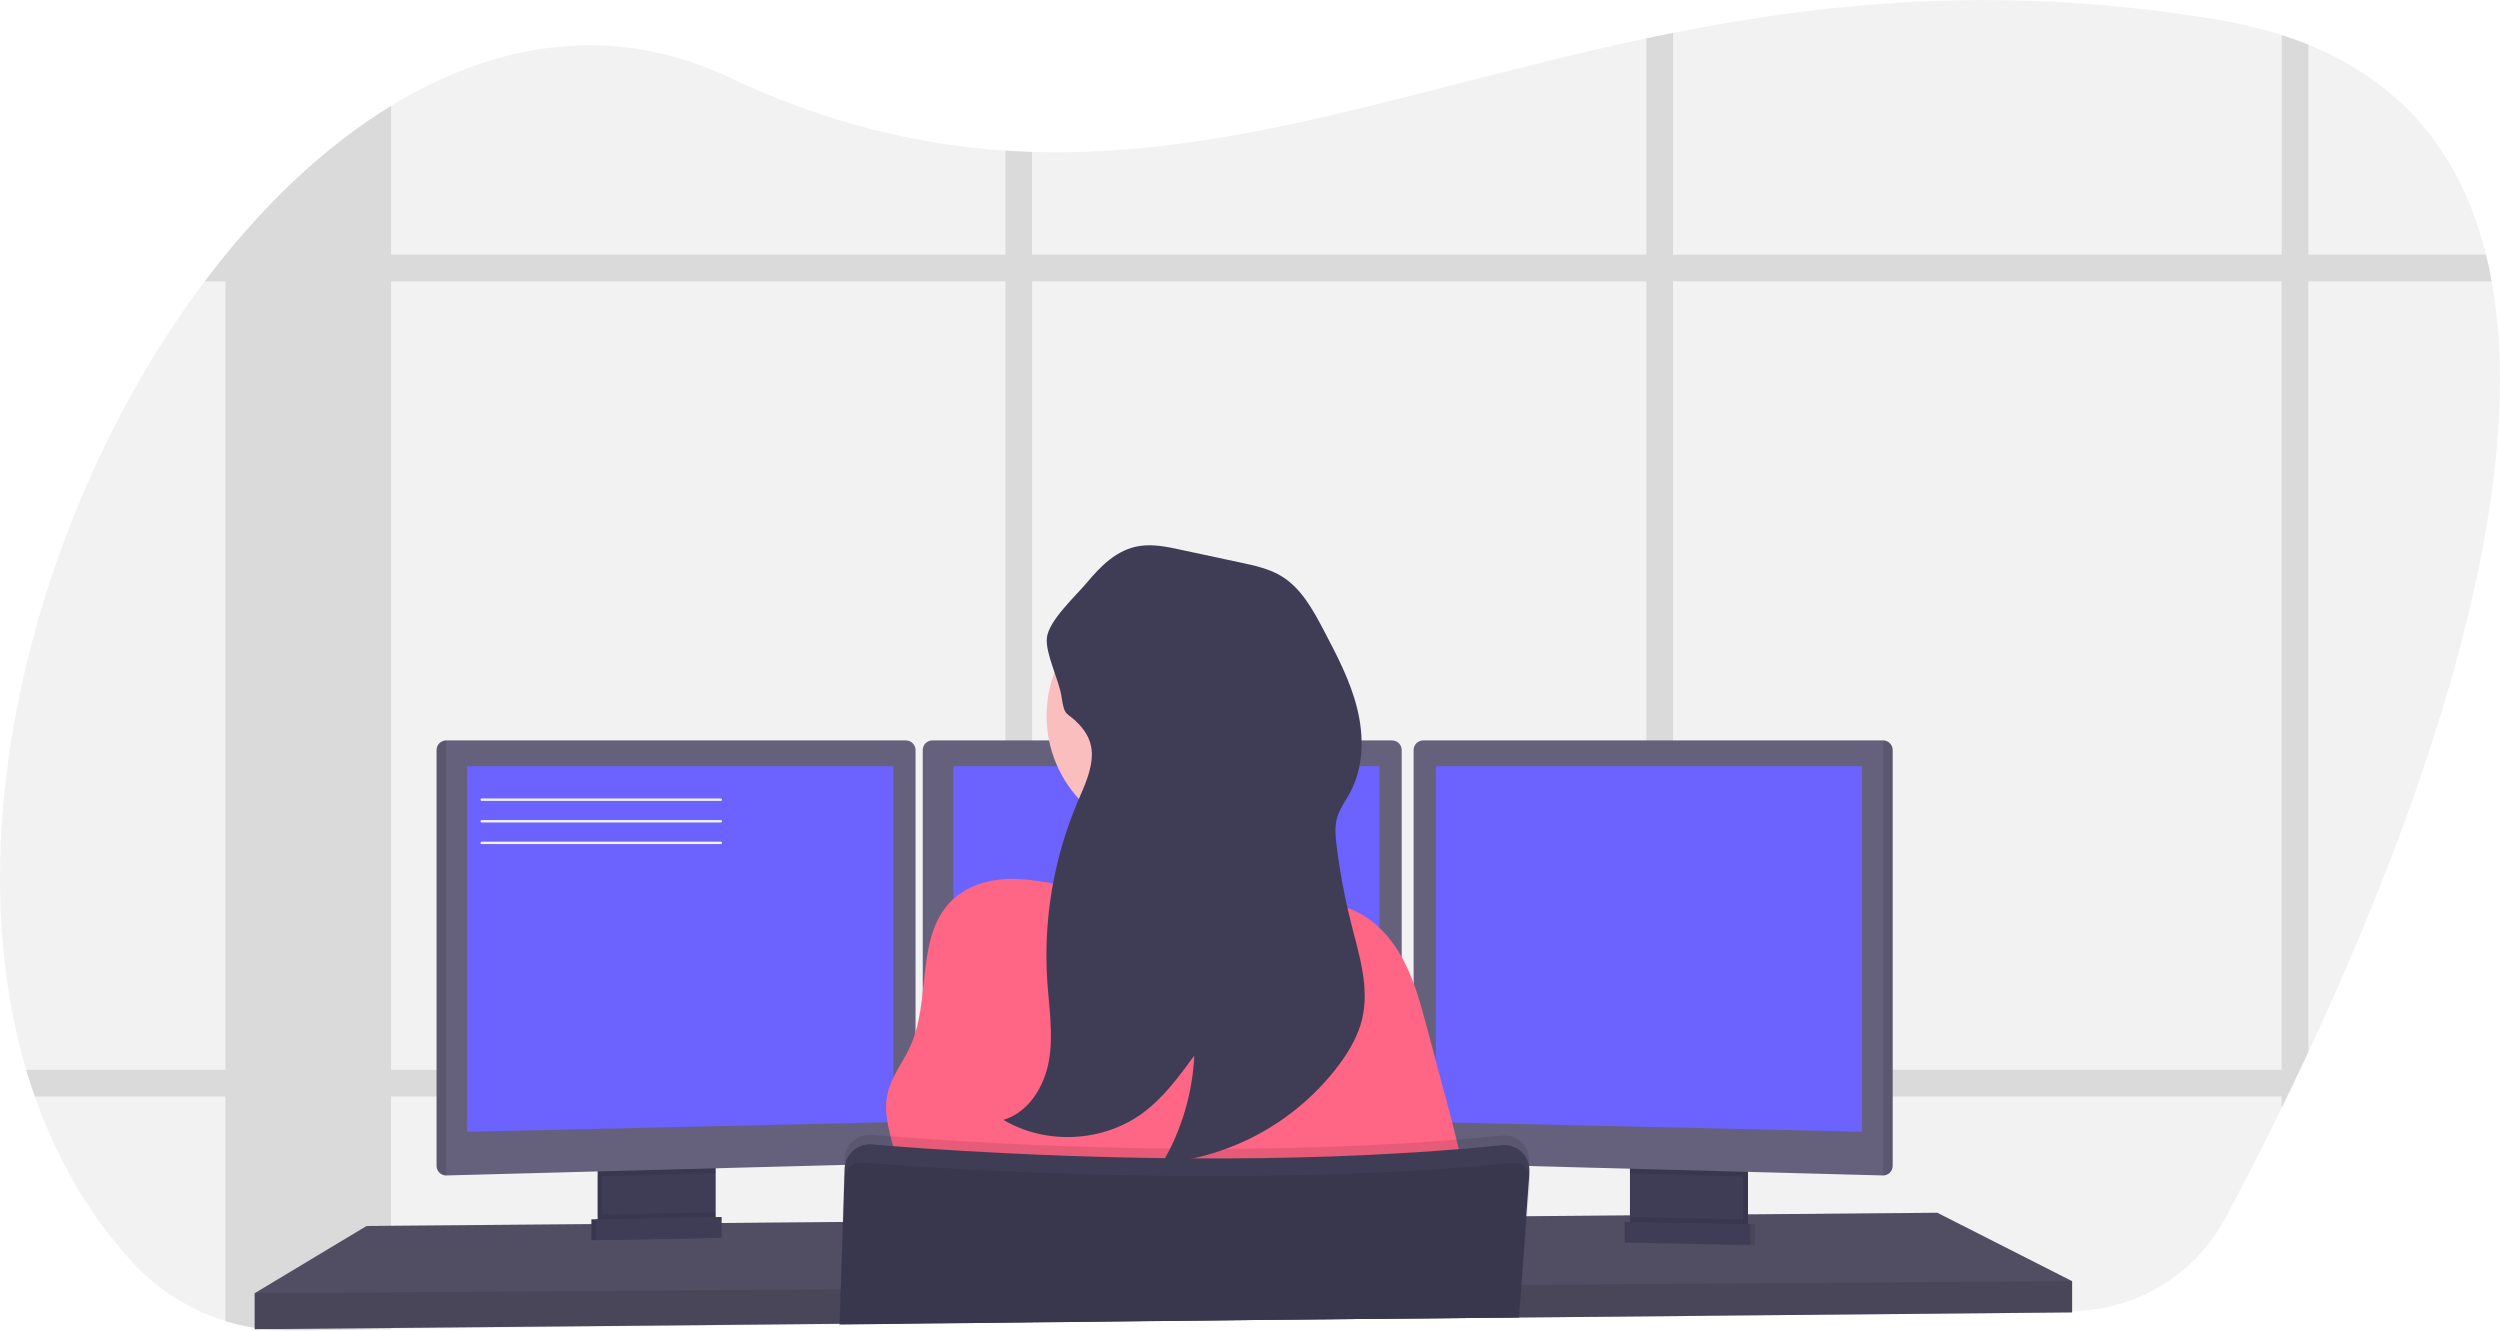
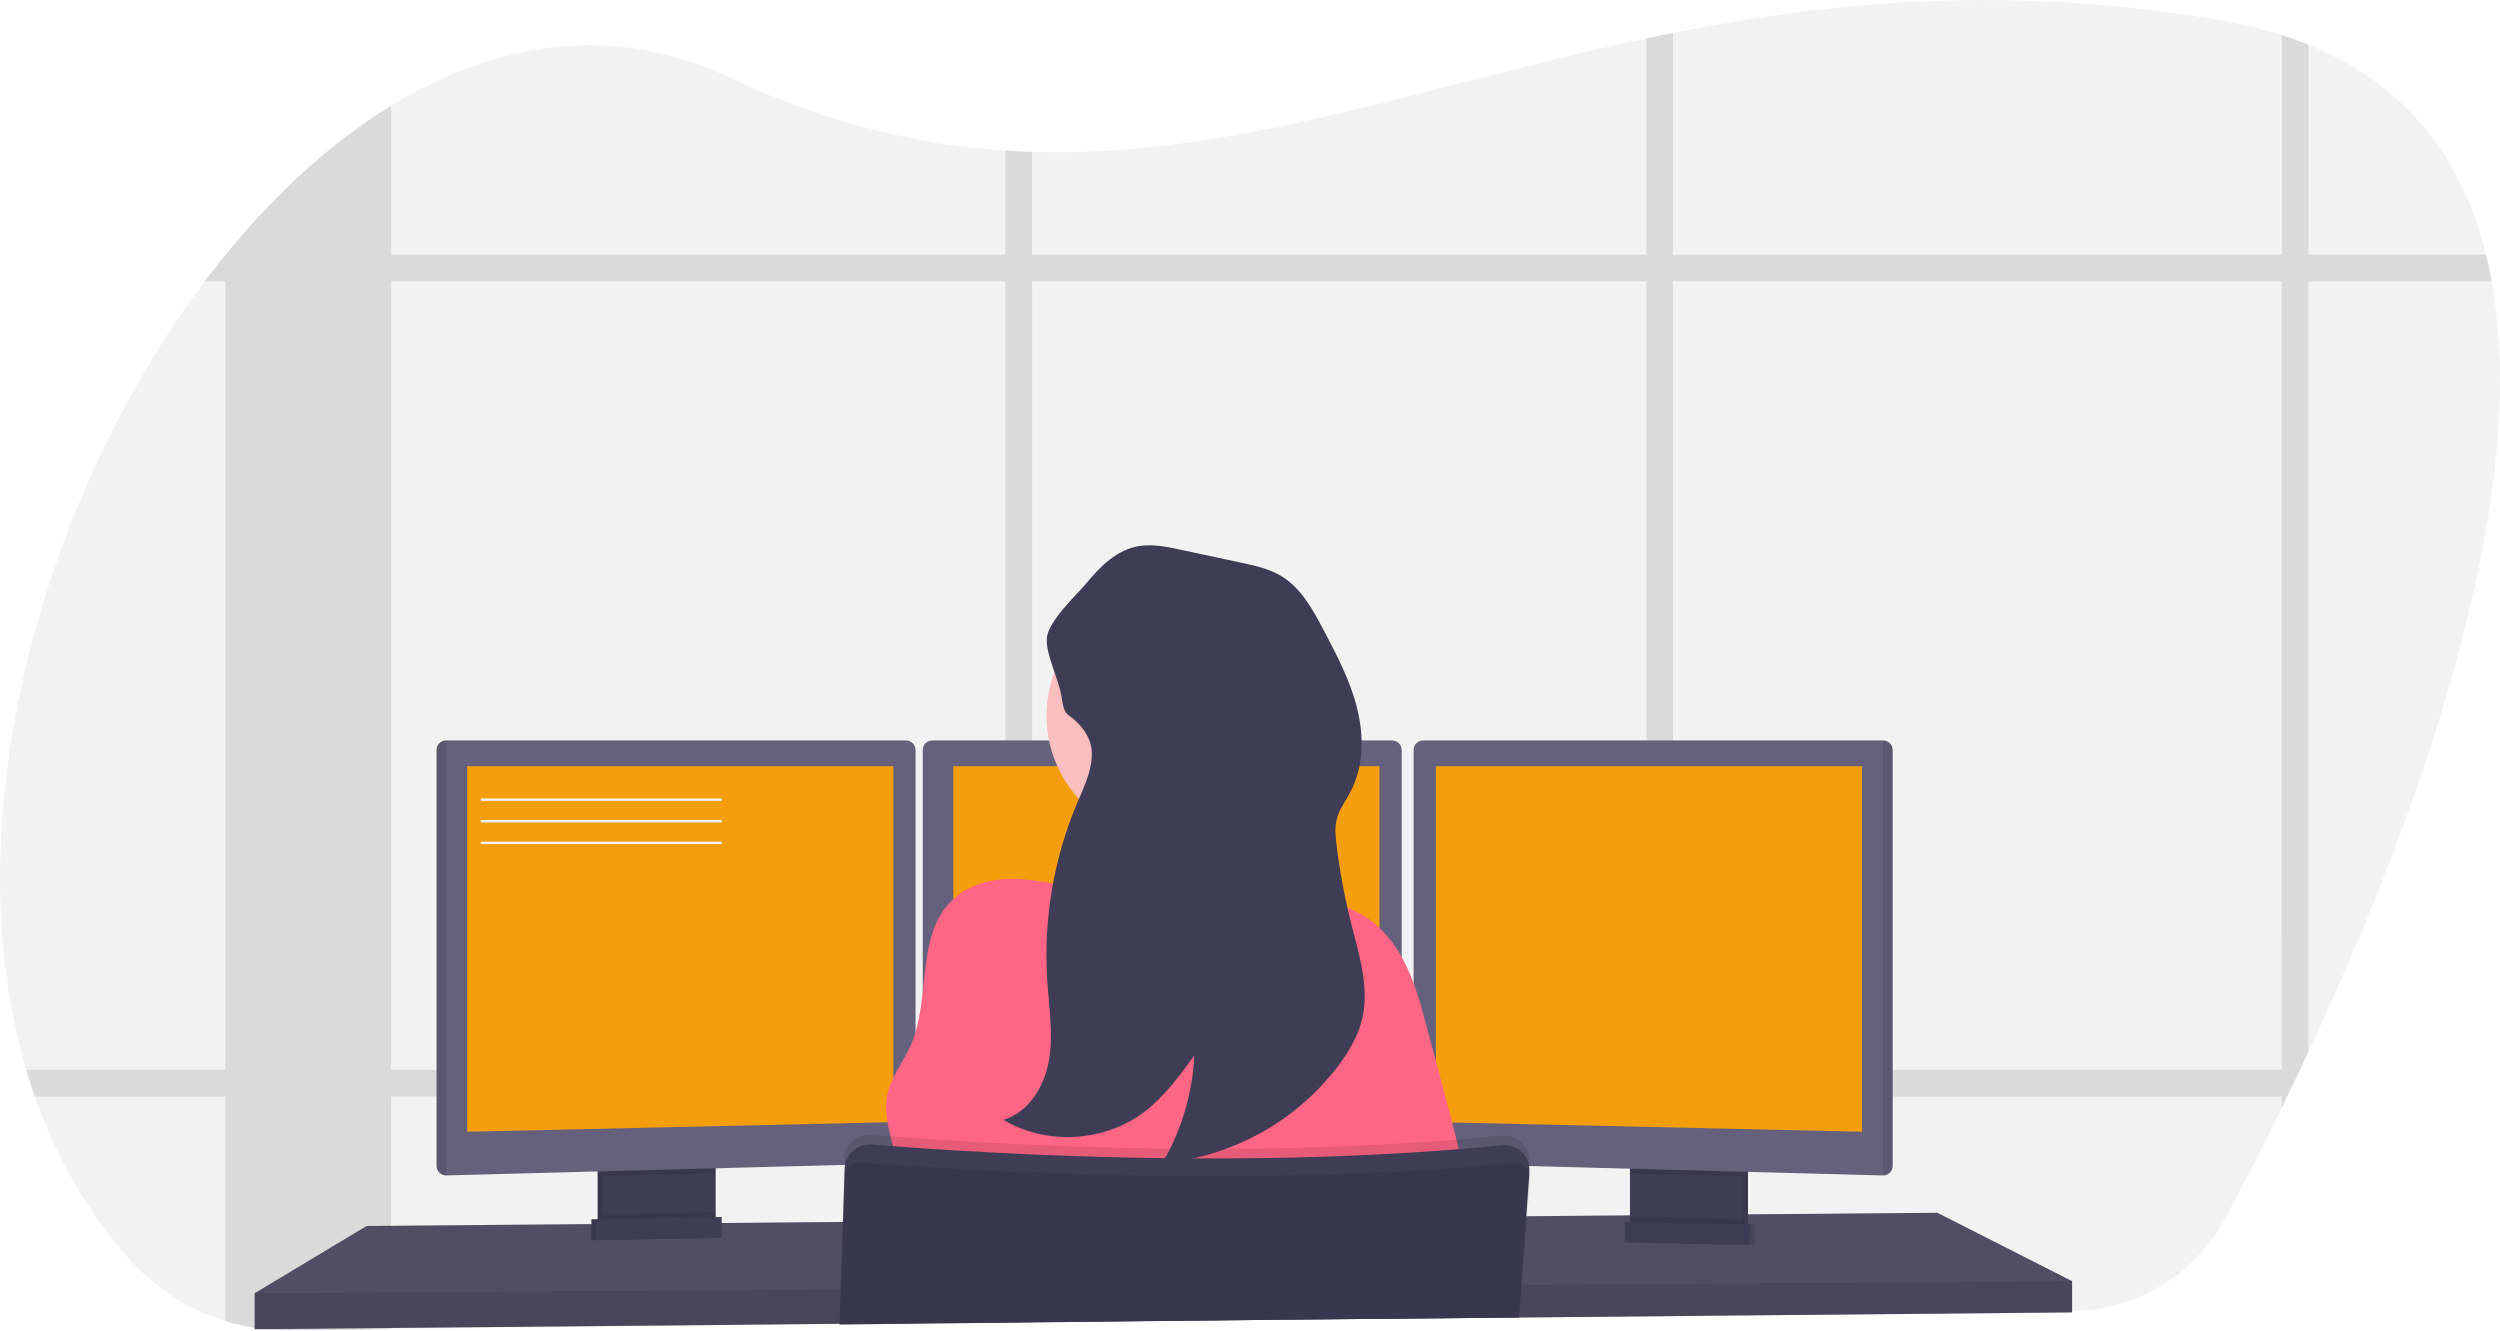
<svg xmlns="http://www.w3.org/2000/svg" id="e6d15d18-a685-4480-ac2b-bd578043a679" data-name="Layer 1" width="1041.32" height="554.17" viewBox="0 0 1041.32 554.17">
  <path d="M1040.82,611.12q-1.74,3.75-3.47,7.4-2.7,5.67-5.33,11.12c-.78,1.61-1.56,3.19-2.32,4.77-8.6,17.57-16.63,33.11-23.45,45.89A73.21,73.21,0,0,1,942.44,719l-151.65,1.65h-1.6l-13,.14-11.12.12-34.1.37-1.38,0-17.36.19h-.53l-107,1.16-95.51,1-11.11.12-69,.75H429l-44.75.48h-.48l-141.5,1.53-42.33.46a88,88,0,0,1-10.79-.54h0c-1.22-.14-2.44-.3-3.65-.49a87.38,87.38,0,0,1-51.29-27.54C116,678.37,102.75,655,93.85,629.64q-1.93-5.49-3.6-11.12C59.44,514.37,97,380,164.6,290.08q4.25-5.64,8.64-11l.07-.08c20.79-25.52,44.1-46.84,68.93-62,44-26.91,92.75-34.49,140.7-11.9,40.57,19.12,78.45,28.11,115.17,30.55,3.71.24,7.42.42,11.11.53,84.23,2.65,163.17-27.7,255.87-47.29,3.69-.78,7.39-1.55,11.12-2.28,66.13-13.16,139.49-20.1,226.73-5.51a189.09,189.09,0,0,1,26.76,6.4q5.77,1.86,11.12,4c41.64,16.94,64.35,48.24,74,87.46q1.37,5.46,2.37,11.11C1134.3,384.41,1084.19,518.23,1040.82,611.12Z" transform="translate(-79.34 -172.91)" fill="#f2f2f2" />
  <path d="M576.36,618.52a95.22,95.22,0,0,1-1.87,11.12h93.7V618.52Zm-78.25,62.81,11.11-.09V653.77c-3.81-.17-7.52-.34-11.11-.52ZM265.19,618.52v11.12h198.5V618.52ZM1114.87,279h-74V191.51q-5.35-2.17-11.12-4V279H776.21V186.58c-3.73.73-7.43,1.5-11.12,2.28V279H509.22V236.15c-3.69-.11-7.4-.29-11.11-.53V279H242.24V217c-24.83,15.16-48.14,36.48-68.93,62h-.07v.08q-4.4,5.4-8.64,11h8.64V618.52h-83q1.66,5.63,3.6,11.12h79.39v93.62a87,87,0,0,0,12.2,2.79c1.21.19,2.43.35,3.65.49h0a88,88,0,0,0,10.79.54l42.33-.46v-97H498.11v94.21l11.11-.12V629.64H765.09V721l11.12-.12V629.64H1029.7v4.77c.76-1.58,1.54-3.16,2.32-4.77q2.63-5.45,5.33-11.12,1.73-3.64,3.47-7.4v-321h76.42Q1116.23,284.43,1114.87,279ZM242.24,618.52V290.08H498.11V618.52Zm267,0V290.08H765.09V618.52Zm520.48,0H776.21V290.08H1029.7Z" transform="translate(-79.34 -172.91)" opacity="0.1" />
  <polygon points="863.09 533.65 863.09 546.65 711.17 548.05 709.55 548.08 651.81 548.61 650.43 548.63 632.88 548.78 632.36 548.78 525.38 549.77 349.77 551.4 349.62 551.4 304.97 551.82 304.49 551.83 106.09 553.65 106.09 538.65 152.74 510.65 246.34 509.87 248.34 509.86 249 509.85 251 509.82 295.94 509.45 297.95 509.44 298.59 509.43 300.59 509.42 315 509.3 315.38 509.29 350.93 508.99 351.22 508.99 628.62 506.65 635.41 506.6 636.09 506.6 641.27 506.55 678.92 506.24 680.92 506.21 682.77 506.19 683.73 506.19 695.44 506.1 697.76 506.07 700.87 506.05 710.62 505.96 726.09 505.83 728.09 505.81 731.57 505.79 732.22 505.79 806.93 505.15 863.09 533.65" fill="#65617d" />
  <polygon points="863.09 533.65 863.09 546.65 711.17 548.05 709.55 548.08 651.81 548.61 650.43 548.63 632.88 548.78 632.36 548.78 525.38 549.77 349.77 551.4 349.62 551.4 304.97 551.82 304.49 551.83 106.09 553.65 106.09 538.65 152.74 510.65 246.34 509.87 248.34 509.86 249 509.85 251 509.82 295.94 509.45 297.95 509.44 298.59 509.43 300.59 509.42 315 509.3 315.38 509.29 350.93 508.99 351.22 508.99 628.62 506.65 635.41 506.6 636.09 506.6 641.27 506.55 678.92 506.24 680.92 506.21 682.77 506.19 683.73 506.19 695.44 506.1 697.76 506.07 700.87 506.05 710.62 505.96 726.09 505.83 728.09 505.81 731.57 505.79 732.22 505.79 806.93 505.15 863.09 533.65" opacity="0.2" />
  <path d="M375.44,656.57v24.49a6.13,6.13,0,0,1-3.5,5.54,6,6,0,0,1-2.5.6l-34.9.74a6,6,0,0,1-2.7-.57,6.12,6.12,0,0,1-3.57-5.57V656.57Z" transform="translate(-79.34 -172.91)" fill="#3f3d56" />
  <path d="M375.44,656.57v24.49a6.13,6.13,0,0,1-3.5,5.54,6,6,0,0,1-2.5.6l-34.9.74a6,6,0,0,1-2.7-.57,6.12,6.12,0,0,1-3.57-5.57V656.57Z" transform="translate(-79.34 -172.91)" opacity="0.1" />
  <path d="M377.44,656.57v24.49a6.13,6.13,0,0,1-3.5,5.54,6,6,0,0,1-2.5.6l-34.9.74a6,6,0,0,1-2.7-.57,6.12,6.12,0,0,1-3.57-5.57V656.57Z" transform="translate(-79.34 -172.91)" fill="#3f3d56" />
  <rect x="680.92" y="483.65" width="47.17" height="31.5" fill="#3f3d56" />
  <rect x="680.92" y="483.65" width="47.17" height="31.5" opacity="0.1" />
  <rect x="678.92" y="483.65" width="47.17" height="31.5" fill="#3f3d56" />
  <polygon points="298.09 483.65 298.09 488.62 250.92 489.88 250.92 483.65 298.09 483.65" opacity="0.1" />
  <path d="M460.69,485.27v168.2a4,4,0,0,1-3.85,3.95l-191.65,5.1h-.05a4,4,0,0,1-3.95-3.95V485.27a4,4,0,0,1,3.95-3.95h191.6A4,4,0,0,1,460.69,485.27Z" transform="translate(-79.34 -172.91)" fill="#65617d" />
  <path d="M265.19,481.32v181.2h-.05a4,4,0,0,1-3.95-3.95V485.27a4,4,0,0,1,3.95-3.95Z" transform="translate(-79.34 -172.91)" opacity="0.1" />
-   <polygon points="194.59 319.15 372.09 319.15 372.09 467.4 194.59 471.4 194.59 319.15" fill="#6c63ff" />
+   <polygon points="194.59 319.15 372.09 319.15 372.09 467.4 194.59 471.4 194.59 319.15" fill="#f59e0b" />
  <polygon points="726.09 483.65 726.09 490.06 678.92 488.8 678.92 483.65 726.09 483.65" opacity="0.1" />
  <path d="M867.69,485.27v173.3a4,4,0,0,1-4,3.95h0L672,657.42a4,4,0,0,1-3.85-3.95V485.27a4,4,0,0,1,3.95-3.95h191.6A4,4,0,0,1,867.69,485.27Z" transform="translate(-79.34 -172.91)" fill="#65617d" />
  <path d="M867.69,485.27v173.3a4,4,0,0,1-4,3.95h0V481.32h0A4,4,0,0,1,867.69,485.27Z" transform="translate(-79.34 -172.91)" opacity="0.1" />
-   <polygon points="775.59 319.15 598.09 319.15 598.09 467.4 775.59 471.4 775.59 319.15" fill="#6c63ff" />
+   <polygon points="775.59 319.15 598.09 319.15 598.09 467.4 775.59 471.4 775.59 319.15" fill="#f59e0b" />
  <path d="M663.19,485.27v168.2a4,4,0,0,1-3.85,3.95l-191.65,5.1h0a4,4,0,0,1-4-3.95V485.27a4,4,0,0,1,3.95-3.95h191.6A4,4,0,0,1,663.19,485.27Z" transform="translate(-79.34 -172.91)" fill="#65617d" />
-   <polygon points="397.09 319.15 574.59 319.15 574.59 467.4 397.09 471.4 397.09 319.15" fill="#6c63ff" />
+   <polygon points="397.09 319.15 574.59 319.15 574.59 467.4 397.09 471.4 397.09 319.15" fill="#f59e0b" />
  <polygon points="863.09 533.65 863.09 546.65 711.17 548.05 709.55 548.08 651.81 548.61 650.43 548.63 632.88 548.78 632.36 548.78 525.38 549.77 349.77 551.4 349.62 551.4 304.97 551.82 304.49 551.83 106.09 553.65 106.09 538.65 308.6 537.32 309.08 537.32 350.07 537.04 350.26 537.04 633.34 535.17 633.63 535.17 633.8 535.16 634.27 535.16 639.06 535.13 640.52 535.13 715.01 534.63 719.41 534.61 720.39 534.6 863.09 533.65" opacity="0.1" />
  <circle cx="487.26" cy="298.15" r="51.33" fill="#fbbebe" />
  <path d="M617.94,550.07s-99.5,12-90,0c3.44-4.34,4.39-17.2,4.2-31.85-.06-4.45-.22-9.06-.45-13.65-1.1-22-3.75-43.5-3.75-43.5s87-41,77-8.5c-4,13.13-2.69,31.57.35,48.88.89,5.05,1.92,10,3,14.7A344.67,344.67,0,0,0,617.94,550.07Z" transform="translate(-79.34 -172.91)" fill="#fbbebe" />
  <path d="M585.47,546c11.51-2.13,23.7-6,34.53-1.54,2.85,1.17,5.47,2.88,8.39,3.86s6.12,1.22,9.16,1.91c10.68,2.42,19.34,10.55,24.9,20s8.44,20.14,11.26,30.72l6.9,25.83c6,22.45,12,45.09,13.39,68.3a2437.62,2437.62,0,0,1-250.84,1.43c5.44-10.34,11-21.31,10.54-33s-7.19-23.22-4.76-34.74c1.55-7.34,6.57-13.39,9.64-20.22,8.75-19.52,1.94-45.79,17.32-60.65,6.92-6.68,17-9.21,26.63-8.89,12.28.41,24.85,4.24,37,6.11C555.09,547.48,569.79,548.88,585.47,546Z" transform="translate(-79.34 -172.91)" fill="#ff6584" />
  <path d="M716.37,657.17l-.1,1.43v.1l-.17,2.3-1.33,18.51-1.61,22.3-.46,6.28-1,13.44v.17l-107,1L429.11,724.6l0,.84h-.14l0-.84v-.28l.45-14.36.86-28.06.74-23.79.07-2.37a10.53,10.53,0,0,1,11.42-10.17c4.72.4,10.85.89,18.18,1.41l3,.22c42.33,2.94,120.56,6.74,199.5,2,1.66-.09,3.33-.19,5-.31,12.24-.77,24.47-1.76,36.58-3a10.53,10.53,0,0,1,11.6,11.23Z" transform="translate(-79.34 -172.91)" opacity="0.1" />
  <path d="M429.08,725.44l0-.84,175.62-1.91,107-1H712v-.17l1-13.44.43-6,1.64-22.61,1.29-17.9,0-.44a10.62,10.62,0,0,0-.11-2.47.3.3,0,0,0,0-.1,10.39,10.39,0,0,0-2-4.64,10.54,10.54,0,0,0-9.42-4c-12.11,1.24-24.34,2.23-36.58,3-1.67.12-3.34.22-5,.31-78.94,4.69-157.17.89-199.5-2l-3-.22c-7.33-.52-13.46-1-18.18-1.41a10.54,10.54,0,0,0-11.24,8.53,11,11,0,0,0-.18,1.64l-.68,22.16L429.54,710l-.44,14.36v.28l0,.84Z" transform="translate(-79.34 -172.91)" fill="#3f3d56" />
  <path d="M716.67,664.18l-1.23,15.33-1.83,22.85-.46,5.72-1,12.81-.06.64v.17h0l-.15,1.48.11-1.48h-.29l-107,1L429.11,724.6v-.28l.49-14.36,1-28.06.64-18.65A6.36,6.36,0,0,1,434.3,658a6.25,6.25,0,0,1,3.78-.9c2.1.17,4.68.37,7.69.59,4.89.36,10.92.78,17.94,1.22,13,.82,29.31,1.7,48,2.42,52,2,122.2,2.67,188.88-3.17,3-.26,6.1-.55,9.13-.84a6.26,6.26,0,0,1,3.48.66,5.16,5.16,0,0,1,.86.54,6.14,6.14,0,0,1,2,2.46,3.56,3.56,0,0,1,.25.61A6.28,6.28,0,0,1,716.67,664.18Z" transform="translate(-79.34 -172.91)" opacity="0.1" />
  <path d="M377.44,677.87v3.19a6.13,6.13,0,0,1-3.5,5.54l-40.1.77a6.12,6.12,0,0,1-3.57-5.57v-3Z" transform="translate(-79.34 -172.91)" opacity="0.1" />
  <polygon points="298.59 515.57 246.34 516.57 246.34 507.9 298.59 506.9 298.59 515.57" fill="#3f3d56" />
  <polygon points="298.59 515.57 246.34 516.57 246.34 507.9 298.59 506.9 298.59 515.57" opacity="0.1" />
  <polygon points="300.59 515.57 248.34 516.57 248.34 507.9 300.59 506.9 300.59 515.57" fill="#3f3d56" />
  <path d="M758.56,679.87v3.19a6.13,6.13,0,0,0,3.5,5.54l40.1.77a6.12,6.12,0,0,0,3.57-5.57v-3Z" transform="translate(-79.34 -172.91)" opacity="0.1" />
  <polygon points="678.72 517.57 730.97 518.57 730.97 509.9 678.72 508.9 678.72 517.57" opacity="0.1" />
  <polygon points="676.72 517.57 728.97 518.57 728.97 509.9 676.72 508.9 676.72 517.57" fill="#3f3d56" />
  <path d="M534.13,486.79c.08,7-3.16,13.6-5.91,20.07a163.49,163.49,0,0,0-12.66,74.71c.73,11,2.58,22,.73,32.9s-8.43,21.77-19,24.9c17.53,10.45,41.26,9.35,57.76-2.66,8.79-6.4,15.34-15.33,21.75-24.11a97.86,97.86,0,0,1-13.31,44.75A103.43,103.43,0,0,0,637,616.53c4.31-5.81,8.06-12.19,9.72-19.23,3.09-13-1.22-26.51-4.51-39.5a266.06,266.06,0,0,1-6.17-33c-.43-3.56-.78-7.22.1-10.7,1-4.07,3.67-7.51,5.64-11.22,5.6-10.54,5.73-23.3,2.86-34.88s-8.49-22.26-14.06-32.81c-4.46-8.46-9.3-17.31-17.46-22.28-5.1-3.1-11-4.39-16.88-5.64l-25.37-5.43c-5.55-1.19-11.26-2.38-16.87-1.51-9.47,1.48-16.14,8.32-22,15.34-4.59,5.46-15.81,15.71-16.6,22.86-.72,6.59,5.1,17.63,6.09,24.58,1.3,9,2.22,6,7.3,11.52C532,478.05,534.07,482,534.13,486.79Z" transform="translate(-79.34 -172.91)" fill="#3f3d56" />
  <path d="M379.6,506.5H280a.5.5,0,0,1,0-1h99.6a.5.5,0,0,1,0,1Z" transform="translate(-79.34 -172.91)" fill="#f2f2f2" />
  <path d="M379.6,515.5H280a.5.5,0,0,1,0-1h99.6a.5.5,0,0,1,0,1Z" transform="translate(-79.34 -172.91)" fill="#f2f2f2" />
  <path d="M379.6,524.5H280a.5.5,0,0,1,0-1h99.6a.5.5,0,0,1,0,1Z" transform="translate(-79.34 -172.91)" fill="#f2f2f2" />
</svg>
